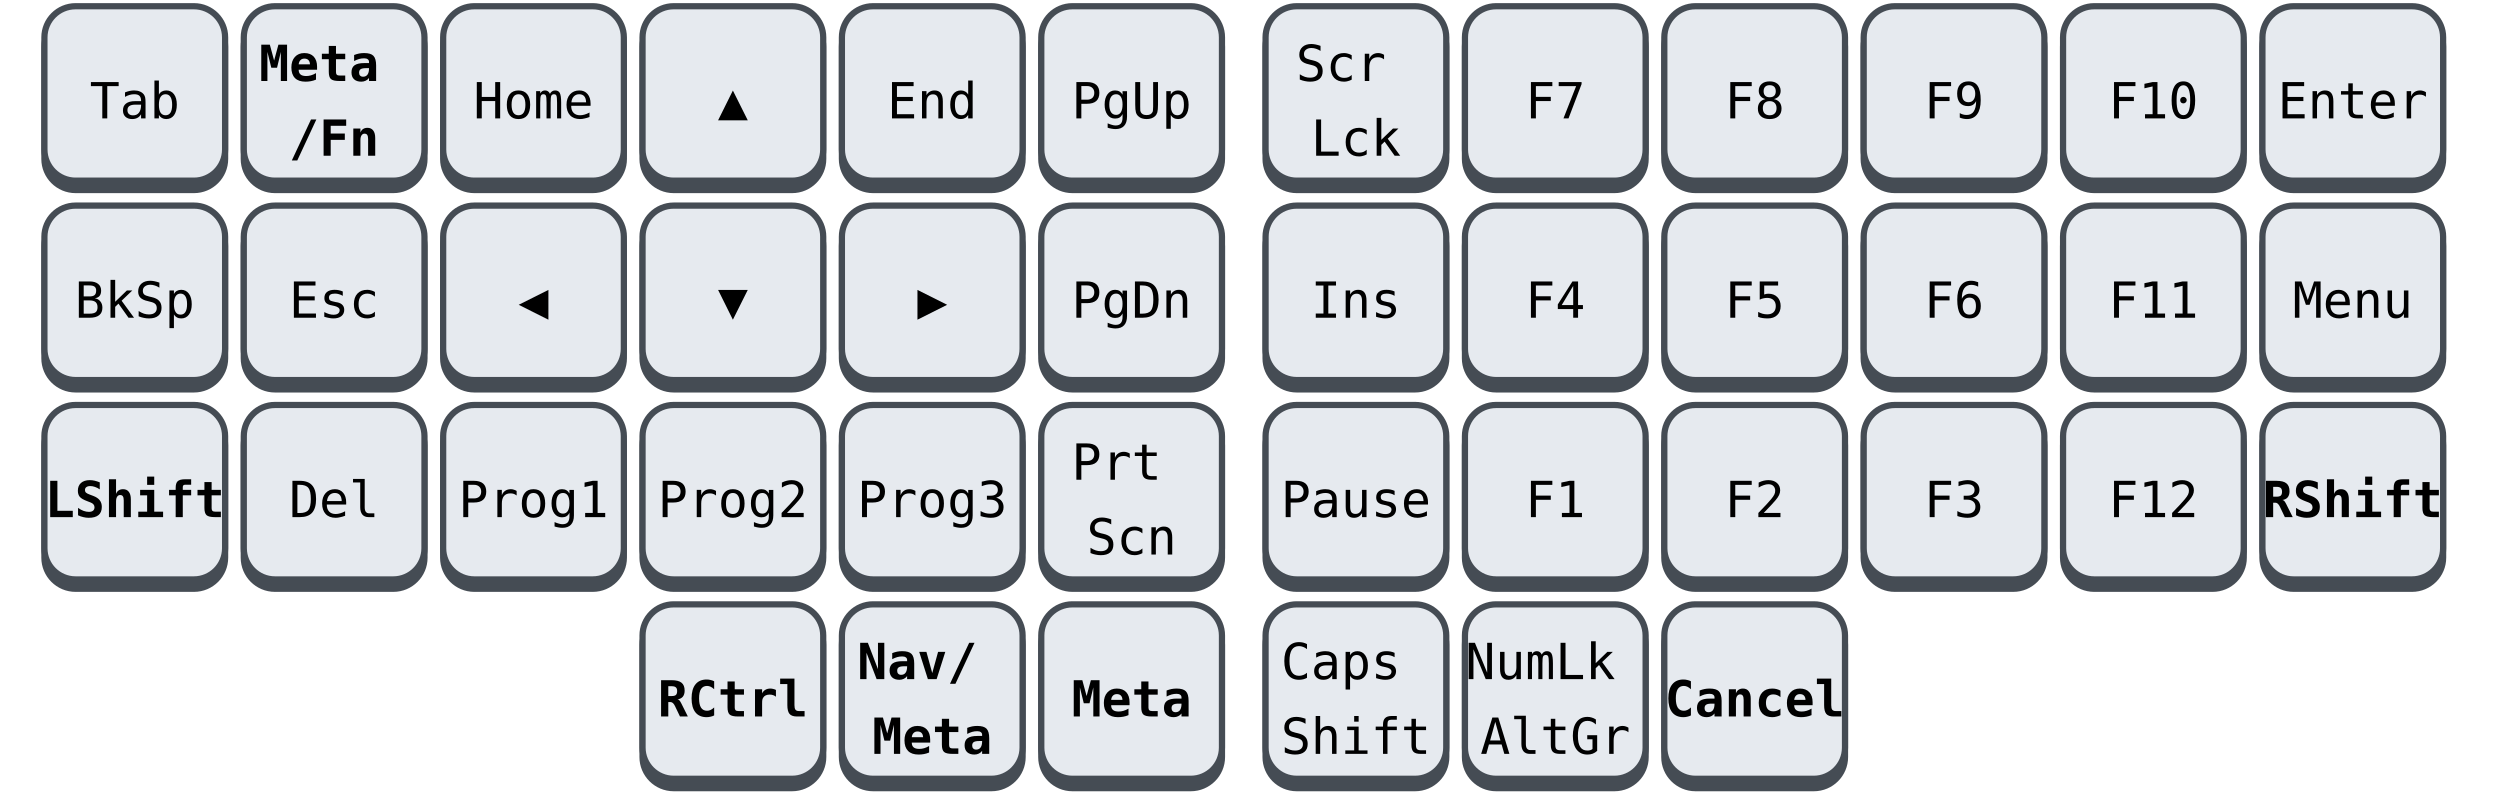
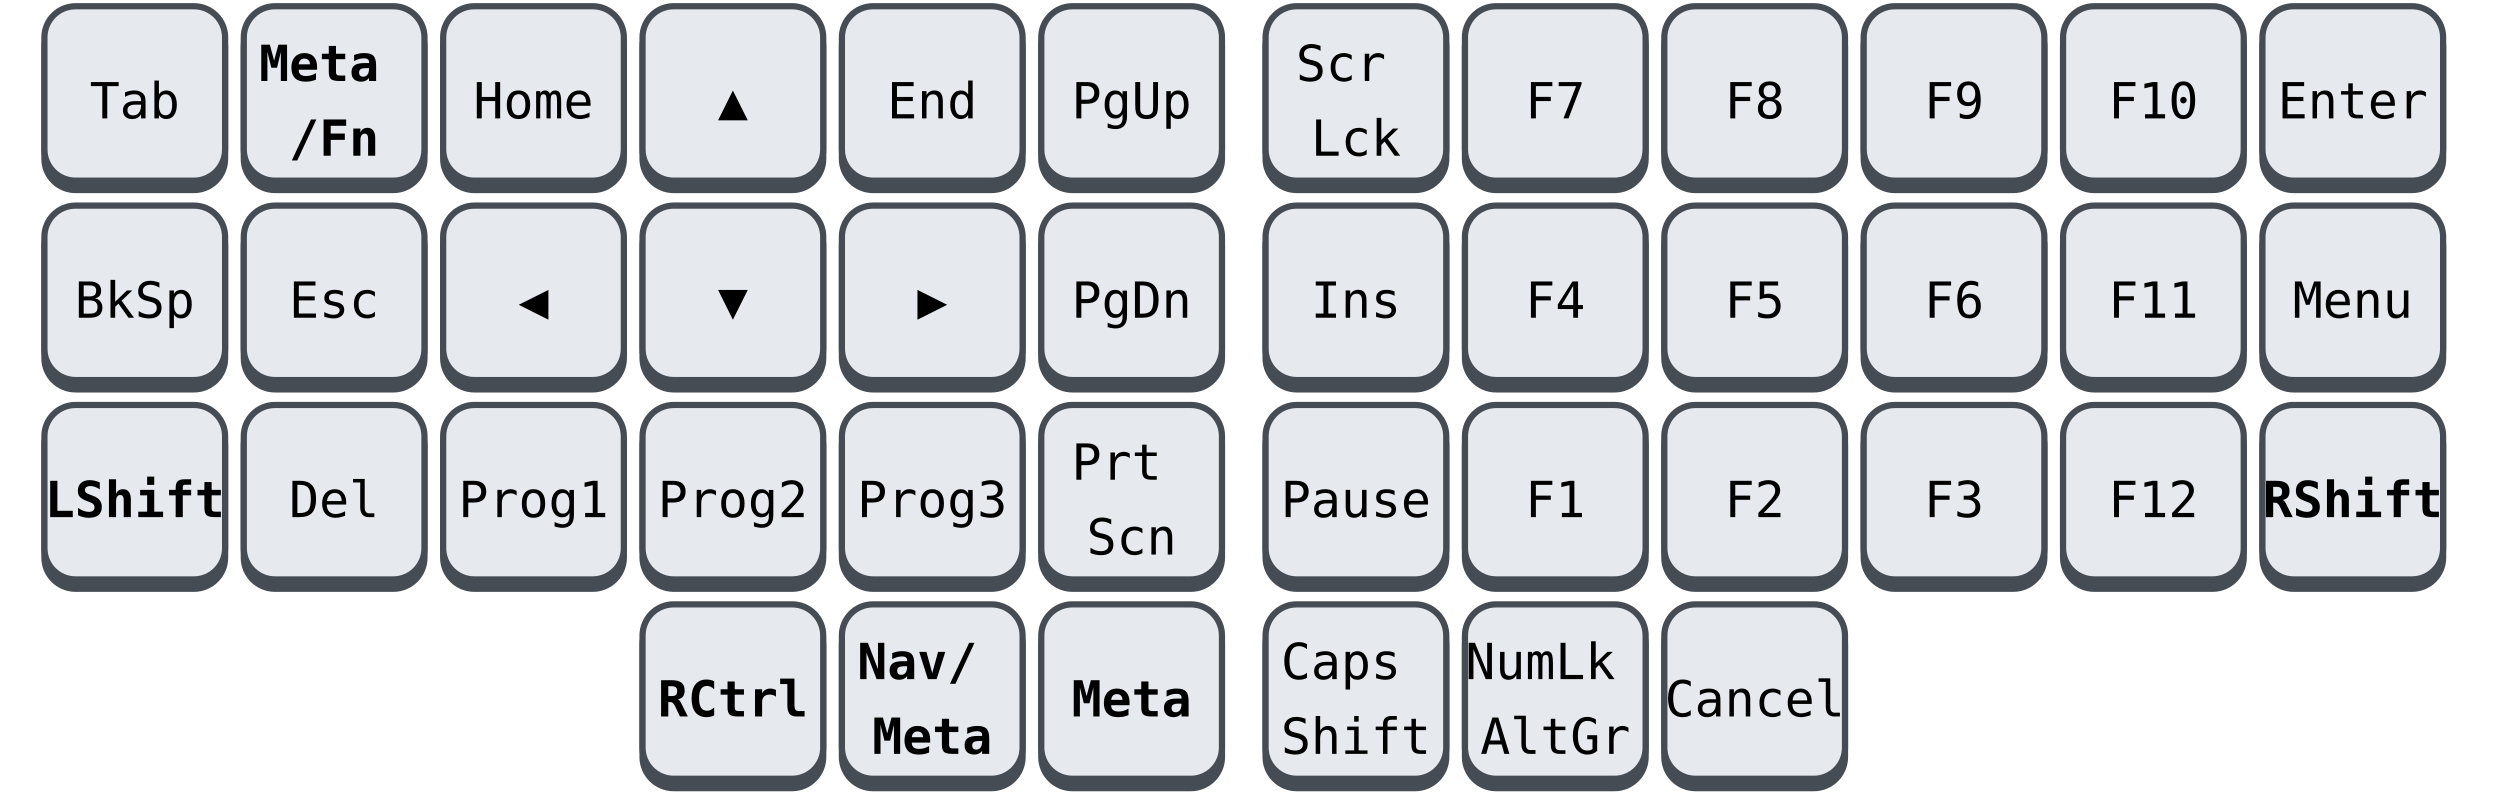
<svg xmlns="http://www.w3.org/2000/svg" width="784" height="254" version="1.1" viewBox="-1 -1 390 130">
  <defs>
    <style type="text/css">
text { font-size: 8px; text-anchor: middle; font-family: monospace; }
.mod { font-weight: bold; }
.c0 { transform: translate(15px, 0); }
.c1 { transform: translate(47px, 0); }
.c2 { transform: translate(79px, 0); }
.c3 { transform: translate(111px, 0); }
.c4 { transform: translate(143px, 0); }
.c5 { transform: translate(175px, 0); }
.r0 { transform: translate(0, 18px); }
.r1 { transform: translate(0, 50px); }
.r2 { transform: translate(0, 82px); }
.r3 { transform: translate(0, 114px); }
.tiny { font-size: 7px; }
.tiny text { font-size: 7px; }

.active rect {
  stroke: "#E6EAEF";
  fill: "#454C54";
}


</style>
    <g id="key">
      <rect width="29" height="28" ry="5" x="0.5" y="1.5" fill="#454C54" stroke="#454C54" stroke-width="1px" />
      <rect width="29" height="28" ry="5" x="0.5" fill="#E6EAEF" stroke="#454C54" stroke-width="1px" />
    </g>
    <g id="3x1">
      <use href="#key" x="0" y="0" />
      <use href="#key" x="32" y="0" />
      <use href="#key" x="64" y="0" />
    </g>
    <g id="6x1">
      <use href="#3x1" x="0" y="0" />
      <use href="#3x1" x="96" y="0" />
    </g>
    <g id="left">
      <use href="#6x1" x="0" y="0" />
      <use href="#6x1" x="0" y="32" />
      <use href="#6x1" x="0" y="64" />
      <use href="#key" x="96" y="96" />
      <use href="#key" x="128" y="96" />
      <use href="#key" x="160" y="96" />
    </g>
    <g id="right">
      <use href="#6x1" x="0" y="0" />
      <use href="#6x1" x="0" y="32" />
      <use href="#6x1" x="0" y="64" />
      <use href="#key" x="0" y="96" />
      <use href="#key" x="32" y="96" />
      <use href="#key" x="64" y="96" />
    </g>
  </defs>
  <g class="kb" id="left-keyboard">
    <use href="#left" />
    <g class="r0">
      <text class="c0">Tab</text>
      <text class="c1 mod">
        <tspan x="0" y="-6">Meta</tspan>
        <tspan x="0" y="6">/Fn</tspan>
      </text>
      <text class="c2">Home</text>
      <text class="c3">▲</text>
      <text class="c4">End</text>
      <text class="c5">PgUp</text>
    </g>
    <g class="r1">
      <text class="c0">BkSp</text>
      <text class="c1">Esc</text>
      <text class="c2">◀</text>
      <text class="c3">▼</text>
      <text class="c4">▶</text>
      <text class="c5">PgDn</text>
    </g>
    <g class="r2">
      <text class="c0 mod">LShift</text>
      <text class="c1">Del</text>
      <text class="c2">Prog1</text>
      <text class="c3">Prog2</text>
      <text class="c4">Prog3</text>
      <text class="c5">
        <tspan x="0" y="-6">Prt</tspan>
        <tspan x="0" y="6">Scn</tspan>
      </text>
    </g>
    <g class="r3">
      <text class="c3 mod">RCtrl</text>
      <text class="c4 mod">
        <tspan x="0" y="-6">Nav/</tspan>
        <tspan x="0" y="6">Meta</tspan>
      </text>
      <text class="c5 mod">Meta</text>
    </g>
  </g>
  <g class="kb" id="right-keyboard" transform="translate(196, 0)">
    <use href="#right" />
    <g class="r0">
      <text class="c0">
        <tspan x="0" y="-6">Scr</tspan>
        <tspan x="0" y="6">Lck</tspan>
      </text>
      <text class="c1">F7</text>
      <text class="c2">F8</text>
      <text class="c3">F9</text>
      <text class="c4">F10</text>
      <text class="c5">Enter</text>
    </g>
    <g class="r1">
      <text class="c0">Ins</text>
      <text class="c1">F4</text>
      <text class="c2">F5</text>
      <text class="c3">F6</text>
      <text class="c4">F11</text>
      <text class="c5">Menu</text>
    </g>
    <g class="r2">
      <text class="c0">Pause</text>
      <text class="c1">F1</text>
      <text class="c2">F2</text>
      <text class="c3">F3</text>
      <text class="c4">F12</text>
      <text class="c5 mod">RShift</text>
    </g>
    <g class="r3">
      <text class="c0">
        <tspan x="0" y="-6">Caps</tspan>
        <tspan x="0" y="6">Shift</tspan>
      </text>
      <text class="c1">
        <tspan x="0" y="-6">NumLk</tspan>
        <tspan x="0" y="6">AltGr</tspan>
      </text>
-       <text class="c2 mod">Cancel</text>
+       <text class="c2">Cancel</text>
    </g>
  </g>
</svg>
